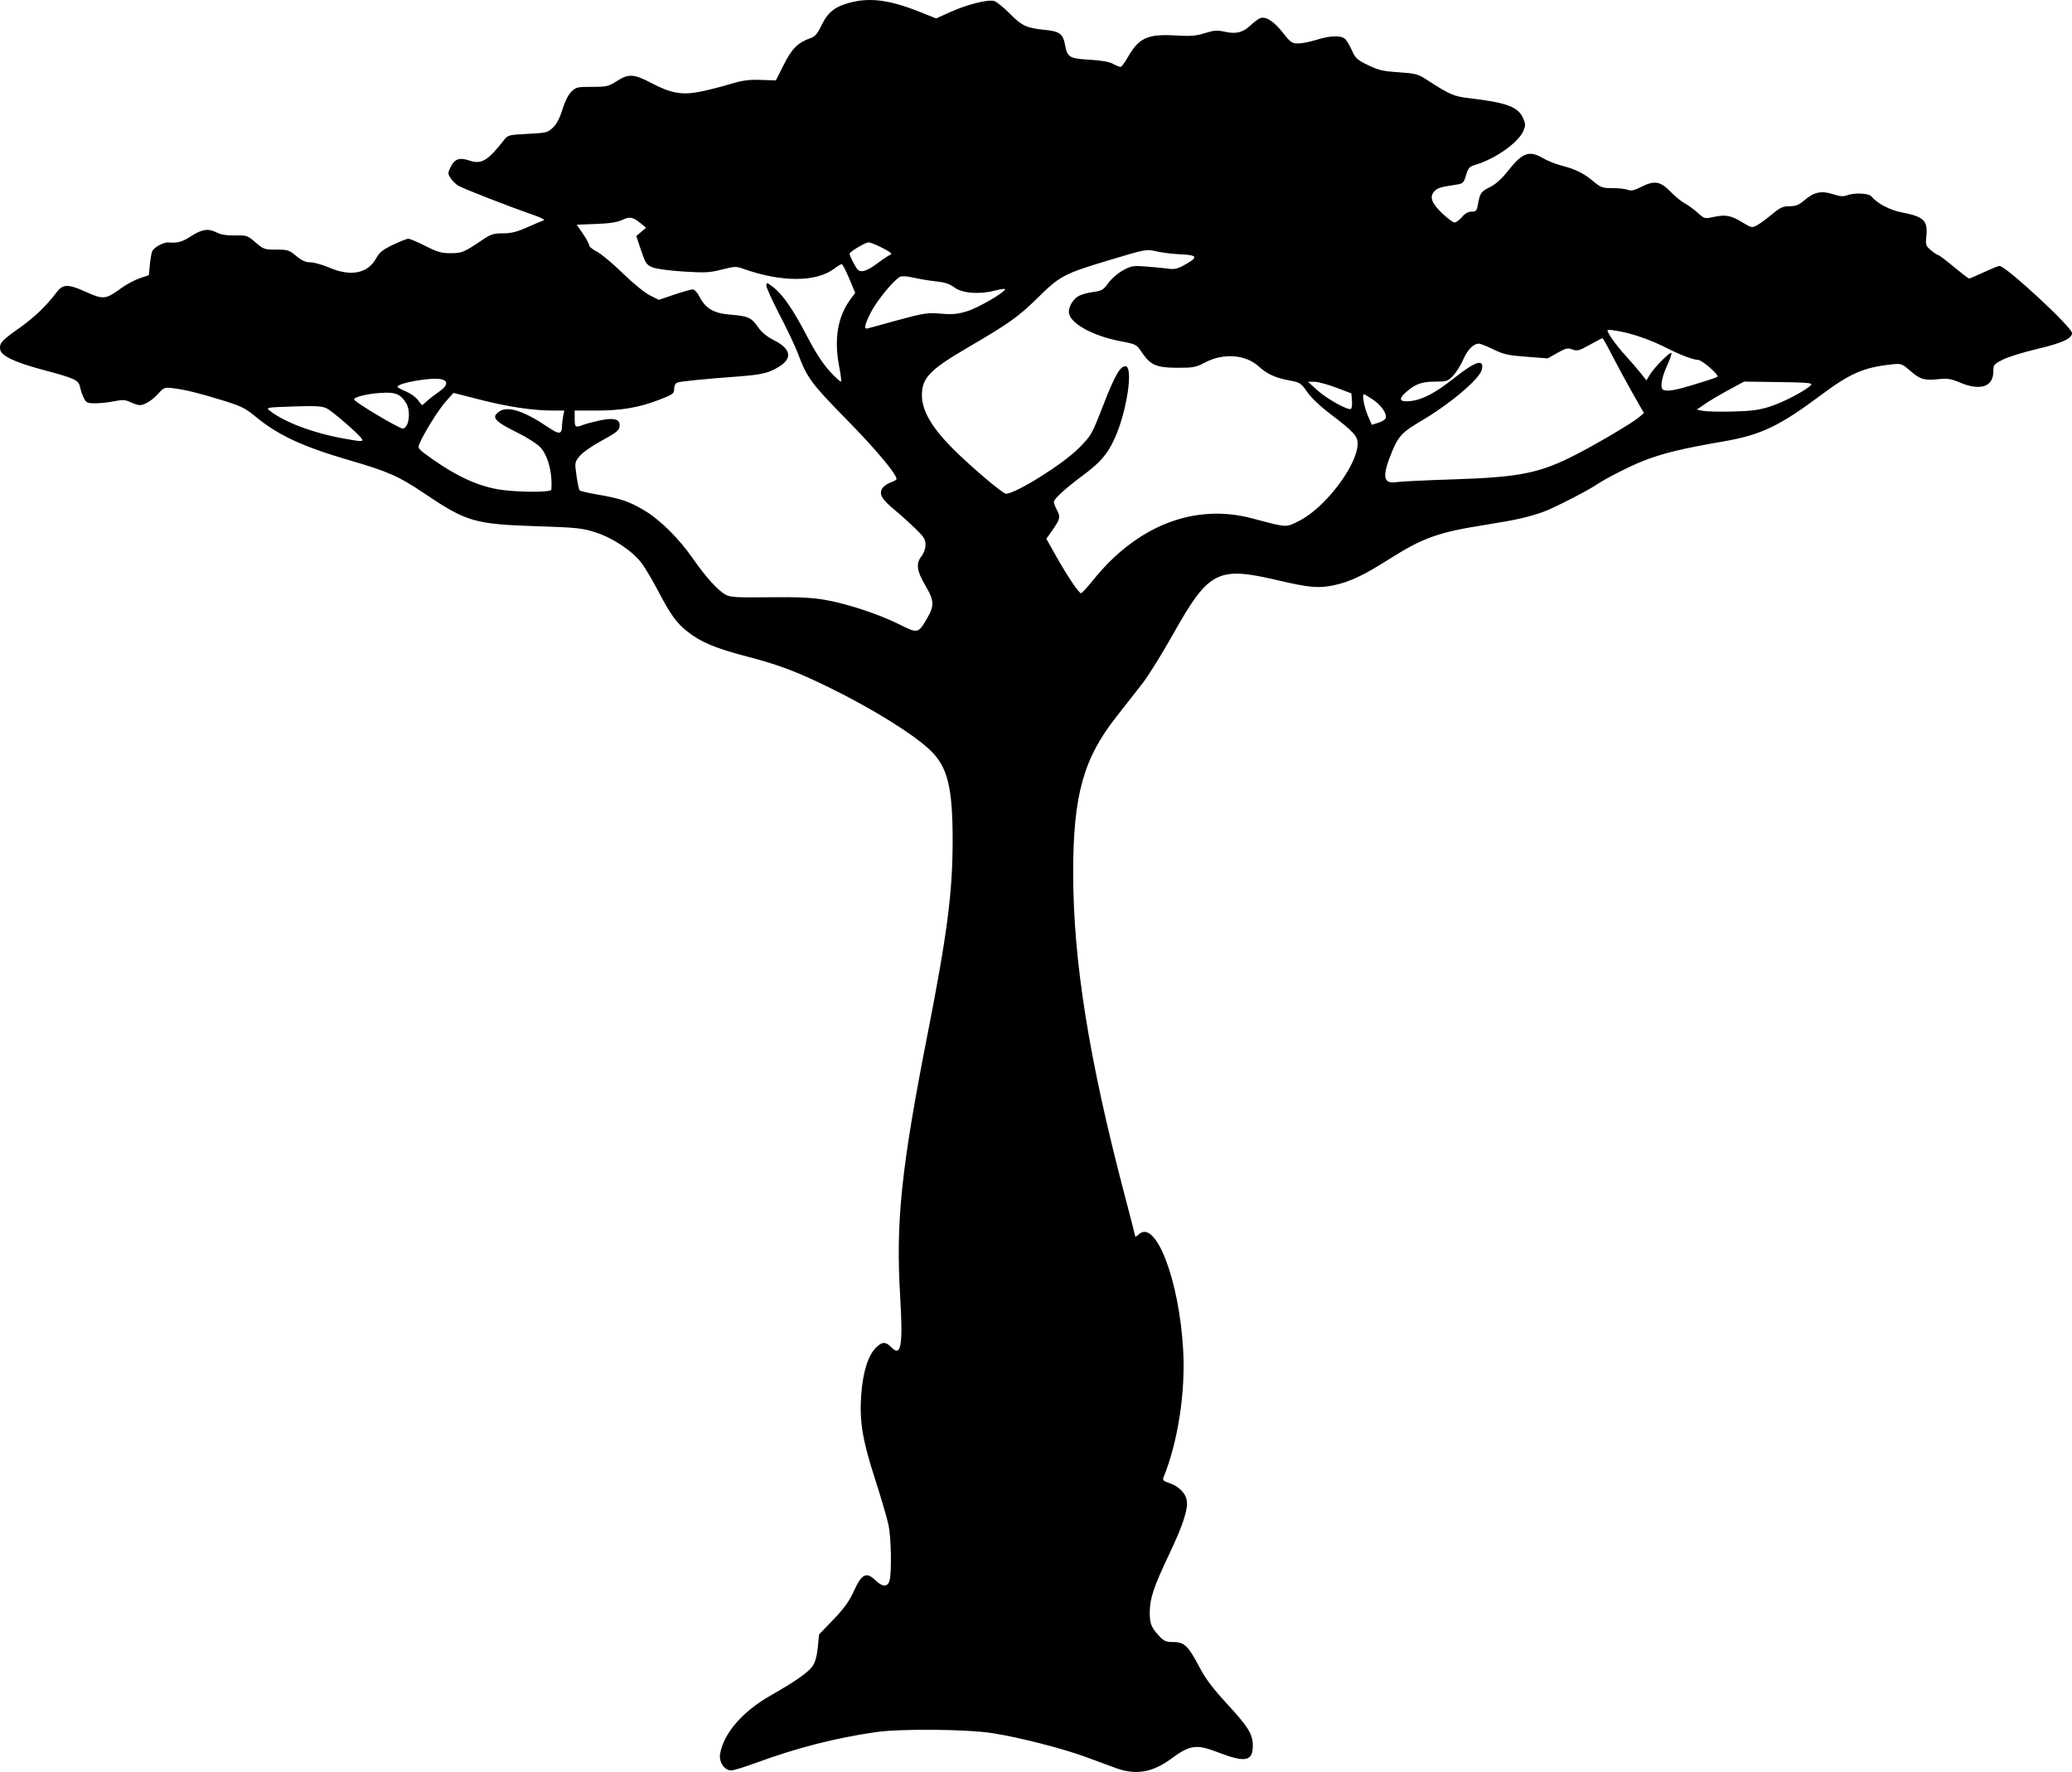
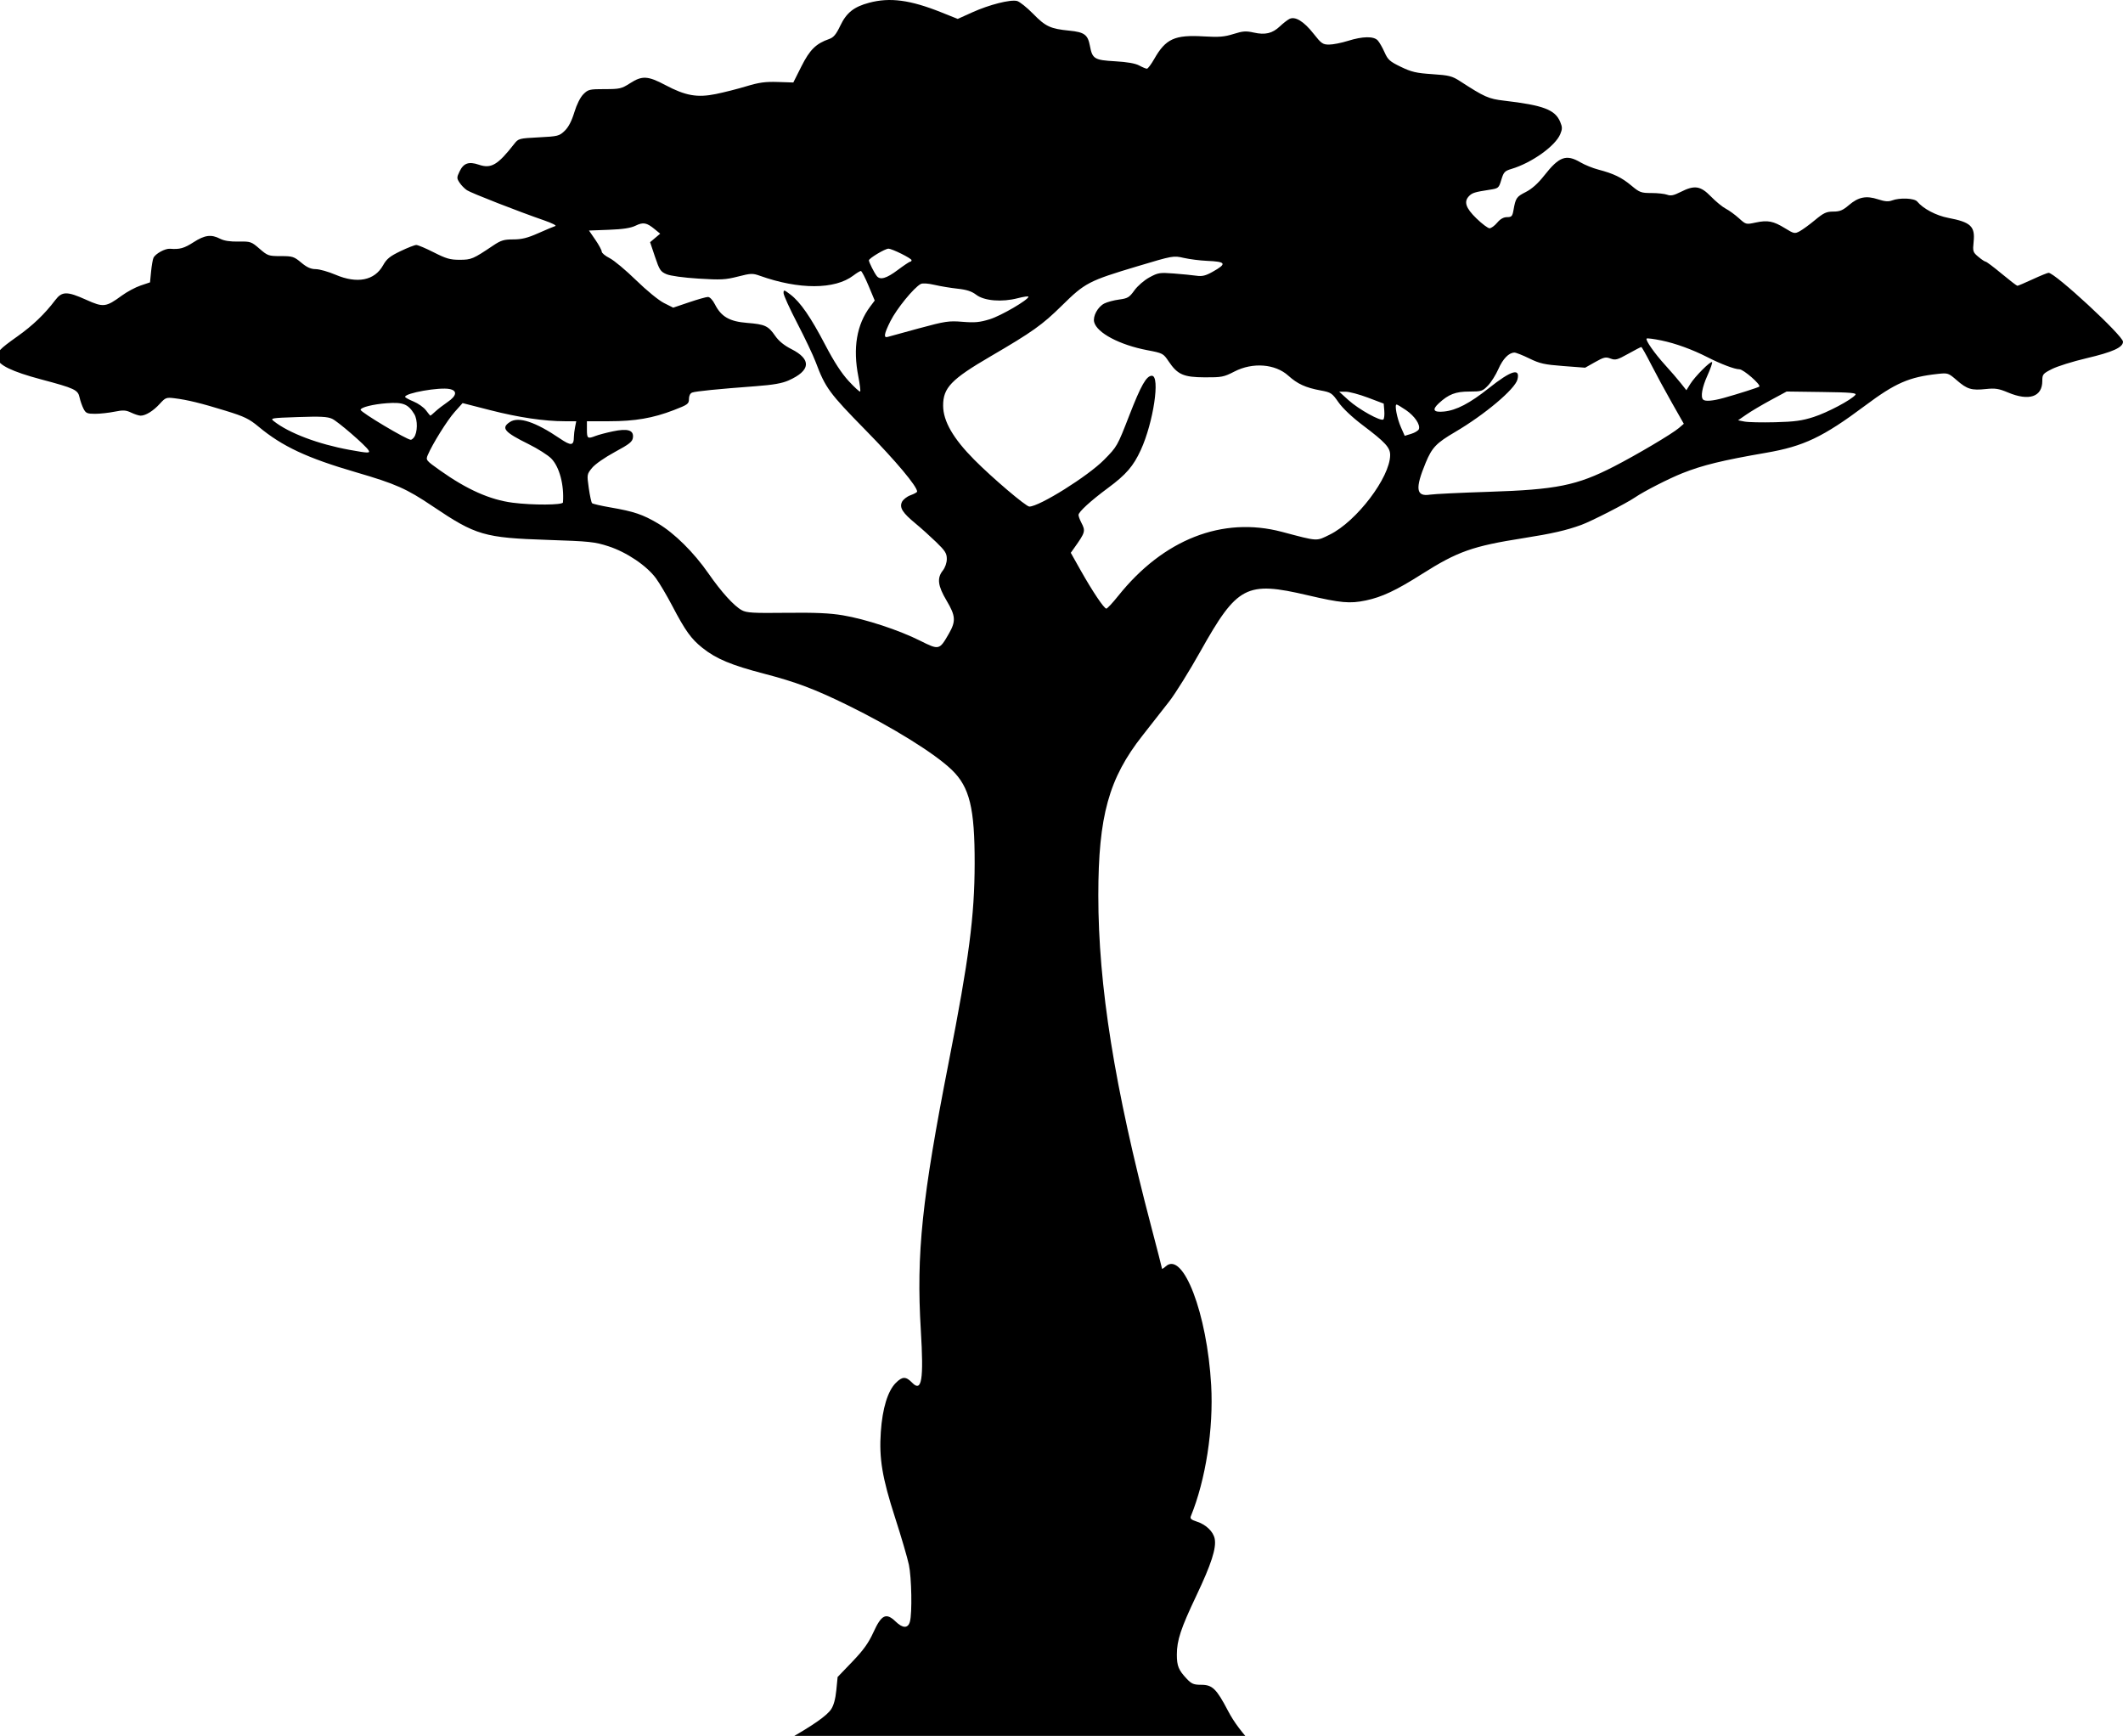
- <svg xmlns="http://www.w3.org/2000/svg" version="1.1" id="svg1" viewBox="0 0 366.653 313.552" preserveAspectRatio="none">
-   <defs id="defs1" />
-   <g id="g1" transform="translate(-0.914287,0.2571421)">
+ <svg xmlns="http://www.w3.org/2000/svg" version="1.1" id="svg1" viewBox="0 0 366.196 299.382" preserveAspectRatio="none" width="366.196" height="299.382">
+   <defs id="defs1">
+     <clipPath clipPathUnits="userSpaceOnUse" id="clipPath2">
+       <rect style="fill:#0b0b0b;fill-opacity:0" id="rect2" width="366.572" height="299.382" x="1.371" y="-0.257" />
+     </clipPath>
+   </defs>
+   <g id="g1" transform="translate(-1.371359,0.2571421)" clip-path="url(#clipPath2)">
    <path style="fill:#000000" d="m 198.287,312.574 c -1.144,-0.42 -3.52,-1.294 -5.28,-1.942 -4.11,-1.513 -11.778,-3.468 -16.48,-4.202 -4.546,-0.71 -16.265,-0.813 -20.64,-0.182 -7.049,1.017 -13.965,2.783 -20.934,5.346 -2.149,0.79 -4.247,1.437 -4.663,1.437 -1.16,0 -2.183,-1.499 -1.96,-2.872 0.593,-3.652 3.975,-7.576 8.972,-10.408 4.317,-2.447 6.678,-4.102 7.423,-5.205 0.445,-0.659 0.754,-1.786 0.902,-3.289 l 0.225,-2.287 2.532,-2.638 c 1.926,-2.006 2.799,-3.223 3.645,-5.08 1.389,-3.047 2.196,-3.431 3.847,-1.831 1.216,1.178 2.119,1.182 2.445,0.009 0.404,-1.452 0.294,-7.597 -0.175,-9.817 -0.254,-1.2 -1.325,-4.855 -2.381,-8.124 -2.226,-6.893 -2.778,-10.211 -2.463,-14.792 0.279,-4.056 1.2,-7.064 2.587,-8.451 1.136,-1.136 1.742,-1.142 2.826,-0.025 1.65,1.699 2.008,-0.477 1.489,-9.068 -0.798,-13.213 0.188,-22.664 4.828,-46.306 3.479,-17.725 4.442,-25.105 4.458,-34.17 0.017,-9.556 -0.862,-13.172 -3.925,-16.139 -2.933,-2.842 -10.245,-7.383 -17.999,-11.179 -5.687,-2.784 -8.891,-3.991 -14.397,-5.425 -5.656,-1.473 -8.259,-2.561 -10.621,-4.441 -1.962,-1.562 -2.969,-2.962 -5.219,-7.261 -0.921,-1.759 -2.182,-3.893 -2.803,-4.741 -1.594,-2.179 -5.074,-4.525 -8.216,-5.538 C 103.95,93.19 103.052,93.096 95.887,92.859 84.872,92.493 83.471,92.084 75.996,87.051 71.493,84.019 69.622,83.189 62.81,81.204 54.347,78.738 50.066,76.737 45.977,73.334 44.344,71.975 43.529,71.58 40.299,70.585 36.055,69.279 33.71,68.705 31.489,68.431 c -1.435,-0.177 -1.575,-0.125 -2.56,0.959 -1.11,1.221 -2.435,2.041 -3.298,2.041 -0.29,0 -1.022,-0.235 -1.627,-0.522 -0.93,-0.441 -1.379,-0.466 -2.902,-0.16 -0.991,0.199 -2.494,0.362 -3.34,0.362 -1.356,0 -1.592,-0.104 -1.988,-0.88 -0.247,-0.484 -0.553,-1.361 -0.68,-1.95 C 14.812,66.976 14.263,66.718 8.462,65.174 3.427,63.834 1.042,62.674 0.929,61.511 0.824,60.427 1.21,60.007 4.367,57.764 c 2.664,-1.892 4.713,-3.855 6.528,-6.252 1.172,-1.549 2.04,-1.557 5.369,-0.055 2.935,1.325 3.384,1.272 6.107,-0.726 0.895,-0.657 2.359,-1.442 3.252,-1.743 l 1.625,-0.548 0.184,-1.864 c 0.101,-1.025 0.286,-2.087 0.41,-2.361 0.322,-0.708 2.011,-1.637 2.852,-1.57 1.675,0.135 2.431,-0.075 4.073,-1.133 1.922,-1.238 3.042,-1.384 4.571,-0.593 0.682,0.352 1.732,0.514 3.173,0.487 2.075,-0.038 2.208,0.007 3.625,1.233 1.406,1.217 1.568,1.273 3.661,1.273 2.034,0 2.286,0.08 3.531,1.12 0.986,0.824 1.65,1.122 2.51,1.129 0.643,0.005 2.174,0.437 3.4,0.96 3.752,1.6 6.742,1.009 8.21,-1.623 0.617,-1.106 1.177,-1.562 2.99,-2.433 1.227,-0.59 2.46,-1.072 2.741,-1.072 0.281,0 1.643,0.576 3.028,1.28 2.124,1.08 2.822,1.279 4.459,1.275 2.02,-0.005 2.29,-0.121 5.797,-2.475 1.314,-0.882 1.837,-1.04 3.446,-1.04 1.462,0 2.457,-0.248 4.337,-1.084 1.342,-0.596 2.655,-1.147 2.917,-1.225 0.262,-0.078 -0.602,-0.514 -1.92,-0.969 -4.409,-1.521 -12.561,-4.704 -13.318,-5.201 -0.412,-0.27 -0.99,-0.858 -1.283,-1.306 -0.498,-0.76 -0.498,-0.891 -0.005,-1.926 0.691,-1.45 1.592,-1.766 3.337,-1.171 2.116,0.721 3.256,0.05 6.095,-3.59 0.723,-0.926 0.832,-0.956 4.229,-1.13 3.312,-0.17 3.537,-0.226 4.471,-1.121 0.661,-0.634 1.207,-1.679 1.666,-3.19 0.414,-1.364 1.029,-2.594 1.563,-3.128 0.826,-0.826 1.052,-0.88 3.677,-0.88 2.599,0 2.909,-0.072 4.389,-1.022 2.068,-1.327 3.054,-1.275 6.066,0.321 3.482,1.845 5.493,2.203 8.717,1.55 1.408,-0.285 3.784,-0.889 5.28,-1.342 2.171,-0.658 3.261,-0.806 5.402,-0.737 l 2.682,0.087 1.399,-2.785 c 1.44,-2.866 2.513,-3.923 4.783,-4.714 0.764,-0.266 1.198,-0.785 1.92,-2.298 1.071,-2.244 2.342,-3.254 4.979,-3.956 3.592,-0.956 7.087,-0.489 12.472,1.666 l 2.806,1.123 2.518,-1.137 c 2.927,-1.321 6.566,-2.244 7.715,-1.955 0.44,0.111 1.693,1.111 2.783,2.222 2.144,2.187 2.974,2.573 6.222,2.893 2.607,0.257 3.202,0.695 3.562,2.62 0.42,2.249 0.768,2.462 4.362,2.664 2.056,0.116 3.465,0.363 4.141,0.728 0.563,0.304 1.162,0.552 1.329,0.552 0.168,0 0.736,-0.756 1.262,-1.68 1.986,-3.488 3.527,-4.19 8.545,-3.891 2.623,0.156 3.546,0.081 5.12,-0.414 1.628,-0.512 2.163,-0.549 3.52,-0.245 1.963,0.44 3.201,0.143 4.491,-1.076 0.534,-0.505 1.261,-1.073 1.615,-1.262 0.995,-0.532 2.502,0.378 4.197,2.536 1.328,1.691 1.588,1.872 2.675,1.872 0.662,0 2.117,-0.286 3.233,-0.636 2.576,-0.808 4.477,-0.834 5.167,-0.072 0.285,0.314 0.809,1.231 1.166,2.038 0.57,1.288 0.912,1.593 2.812,2.51 1.833,0.885 2.661,1.077 5.419,1.261 2.91,0.194 3.419,0.323 4.8,1.217 4.231,2.74 4.915,3.042 7.579,3.353 6.783,0.791 8.808,1.556 9.686,3.657 0.382,0.913 0.383,1.229 0.008,2.127 -0.855,2.045 -4.926,4.946 -8.402,5.986 -1.177,0.352 -1.361,0.548 -1.76,1.873 -0.435,1.446 -0.483,1.486 -2.046,1.726 -2.499,0.385 -2.96,0.525 -3.498,1.063 -0.969,0.969 -0.613,2.073 1.251,3.879 0.964,0.934 1.982,1.698 2.261,1.698 0.279,0 0.871,-0.432 1.315,-0.96 0.543,-0.646 1.101,-0.96 1.704,-0.96 0.784,0 0.922,-0.15 1.109,-1.2 0.373,-2.107 0.516,-2.318 2.12,-3.131 1.054,-0.534 2.104,-1.472 3.177,-2.837 2.59,-3.296 3.783,-3.729 6.264,-2.275 0.748,0.438 2.128,0.997 3.068,1.242 2.643,0.689 4.04,1.364 5.705,2.759 1.418,1.187 1.677,1.283 3.467,1.283 1.064,0 2.286,0.134 2.715,0.297 0.603,0.229 1.131,0.12 2.315,-0.48 2.405,-1.218 3.427,-1.064 5.229,0.785 0.837,0.859 1.988,1.803 2.558,2.098 0.57,0.295 1.588,1.034 2.262,1.643 1.216,1.099 1.236,1.104 2.893,0.748 2.084,-0.447 3.046,-0.259 5.08,0.993 1.52,0.935 1.659,0.964 2.506,0.513 0.493,-0.263 1.688,-1.134 2.655,-1.937 1.493,-1.24 1.968,-1.46 3.149,-1.46 1.126,0 1.639,-0.212 2.694,-1.115 1.641,-1.404 2.975,-1.67 5.021,-1.001 1.166,0.381 1.797,0.432 2.418,0.196 1.332,-0.506 3.857,-0.398 4.342,0.187 1.029,1.24 3.273,2.423 5.344,2.818 3.884,0.74 4.655,1.456 4.392,4.077 -0.173,1.72 -0.136,1.84 0.815,2.64 0.548,0.461 1.114,0.838 1.259,0.838 0.145,0 1.389,0.936 2.765,2.08 1.376,1.144 2.594,2.08 2.708,2.08 0.113,0 1.297,-0.504 2.63,-1.12 1.333,-0.616 2.569,-1.12 2.746,-1.12 1.117,0 12.84,10.848 12.84,11.882 0,0.986 -1.772,1.788 -6.301,2.852 -2.339,0.55 -5.01,1.383 -5.936,1.852 -1.587,0.804 -1.683,0.923 -1.683,2.071 0,2.739 -2.292,3.509 -5.913,1.985 -1.588,-0.668 -2.201,-0.765 -3.8,-0.598 -2.509,0.262 -3.242,0.043 -5.03,-1.505 -1.462,-1.265 -1.541,-1.292 -3.297,-1.101 -4.942,0.537 -7.306,1.569 -12.518,5.464 -7.278,5.438 -10.587,7.014 -17.087,8.137 -7.531,1.3 -10.942,2.132 -14.441,3.522 -2.335,0.928 -6.612,3.113 -8.154,4.166 -1.515,1.035 -7.523,4.112 -9.28,4.753 -2.57,0.937 -5.061,1.507 -9.92,2.27 -8.83,1.387 -11.409,2.299 -17.6,6.222 -4.438,2.813 -6.881,3.961 -9.659,4.54 -2.741,0.571 -4.319,0.429 -10.021,-0.903 -10.59,-2.475 -12.131,-1.667 -18.509,9.698 -1.89,3.367 -4.288,7.222 -5.331,8.567 -1.042,1.345 -3.127,4.007 -4.634,5.916 -5.825,7.384 -7.631,13.904 -7.634,27.569 -0.004,15.573 2.786,33.053 9.107,57.065 1.034,3.93 1.881,7.228 1.881,7.33 0,0.101 0.292,-0.08 0.65,-0.404 2.986,-2.702 7.13,8.144 7.828,20.489 0.424,7.505 -0.945,16.338 -3.506,22.608 -0.166,0.407 0.065,0.618 1.006,0.919 1.61,0.515 2.877,1.733 3.113,2.993 0.3,1.599 -0.597,4.374 -3.159,9.768 -2.689,5.661 -3.373,7.728 -3.373,10.191 0,1.95 0.298,2.678 1.701,4.161 0.842,0.89 1.204,1.04 2.509,1.04 1.913,0 2.625,0.692 4.608,4.48 1.043,1.993 2.33,3.703 4.815,6.4 3.804,4.129 4.608,5.429 4.608,7.458 0,2.774 -1.325,3.035 -6.084,1.2 -3.896,-1.502 -5.009,-1.358 -8.323,1.082 -3.378,2.487 -6.298,2.971 -9.913,1.643 z M 165.041,109.031 c 1.234,-2.147 1.172,-3.069 -0.387,-5.692 -1.518,-2.555 -1.69,-3.884 -0.669,-5.182 0.421,-0.535 0.702,-1.344 0.702,-2.021 0,-0.954 -0.285,-1.404 -1.849,-2.917 -1.017,-0.984 -2.606,-2.413 -3.53,-3.175 -2.258,-1.862 -2.814,-2.736 -2.366,-3.719 0.19,-0.418 0.859,-0.945 1.485,-1.171 0.627,-0.227 1.14,-0.511 1.14,-0.631 0,-0.896 -3.66,-5.261 -8.83,-10.532 -6.353,-6.477 -6.991,-7.346 -8.677,-11.827 -0.433,-1.149 -1.854,-4.144 -3.16,-6.656 -1.305,-2.512 -2.373,-4.86 -2.373,-5.218 0,-0.612 0.073,-0.596 1.178,0.244 1.718,1.308 3.501,3.886 6.015,8.7 1.515,2.901 2.802,4.885 4.041,6.227 1,1.083 1.891,1.897 1.98,1.809 0.089,-0.088 -0.05,-1.24 -0.31,-2.56 -0.975,-4.952 -0.296,-8.979 2.035,-12.088 l 0.786,-1.048 -1.063,-2.543 c -0.585,-1.399 -1.18,-2.547 -1.324,-2.552 -0.144,-0.004 -0.73,0.349 -1.302,0.786 -3.186,2.43 -9.38,2.445 -16.118,0.04 -1.253,-0.447 -1.556,-0.437 -3.798,0.137 -2.15,0.55 -2.949,0.591 -6.798,0.351 -2.58,-0.161 -4.829,-0.471 -5.506,-0.757 -1.033,-0.437 -1.227,-0.73 -1.99,-3.004 l -0.846,-2.52 0.87,-0.733 0.87,-0.733 -0.96,-0.788 c -1.377,-1.13 -1.967,-1.235 -3.299,-0.587 -0.838,0.407 -2.177,0.611 -4.603,0.702 l -3.421,0.128 1.101,1.601 c 0.606,0.881 1.101,1.798 1.101,2.039 0,0.241 0.612,0.745 1.36,1.12 0.748,0.375 2.8,2.088 4.56,3.806 1.806,1.762 3.898,3.475 4.803,3.93 l 1.603,0.807 2.717,-0.919 c 1.495,-0.506 2.966,-0.922 3.271,-0.926 0.326,-0.004 0.818,0.512 1.197,1.255 1.096,2.149 2.518,2.973 5.55,3.216 3.105,0.249 3.653,0.502 4.865,2.25 0.606,0.875 1.546,1.643 2.765,2.258 3.535,1.785 3.364,3.725 -0.477,5.424 -1.112,0.492 -2.667,0.765 -5.596,0.983 -6.552,0.489 -10.436,0.877 -11.025,1.104 -0.341,0.131 -0.551,0.555 -0.551,1.114 0,0.834 -0.198,0.979 -2.619,1.912 -3.598,1.387 -6.682,1.917 -11.169,1.917 h -3.812 v 1.44 c 0,1.545 0.114,1.627 1.499,1.092 0.495,-0.192 1.816,-0.542 2.935,-0.779 2.587,-0.548 3.654,-0.231 3.507,1.042 -0.086,0.742 -0.561,1.123 -3.137,2.518 -1.748,0.946 -3.414,2.111 -3.927,2.745 -0.881,1.088 -0.888,1.131 -0.555,3.475 0.185,1.305 0.44,2.475 0.567,2.599 0.127,0.124 1.543,0.452 3.148,0.729 4.09,0.706 5.583,1.208 8.22,2.767 2.827,1.671 6.193,5.002 8.699,8.611 2.226,3.206 4.402,5.607 5.753,6.348 0.832,0.456 1.927,0.521 7.69,0.453 4.988,-0.058 7.504,0.053 9.76,0.433 3.92,0.66 9.654,2.544 13.291,4.366 3.305,1.656 3.347,1.646 4.983,-1.2 z m 29.199,-6.501 c 7.795,-9.77 18.014,-13.772 28.246,-11.062 6.311,1.671 5.884,1.647 8.251,0.481 4.628,-2.278 10.394,-9.865 10.422,-13.714 0.01,-1.302 -0.823,-2.209 -4.742,-5.166 -1.822,-1.374 -3.451,-2.916 -4.172,-3.947 -1.116,-1.597 -1.289,-1.711 -3.09,-2.043 -2.578,-0.475 -3.985,-1.119 -5.571,-2.552 -2.249,-2.032 -6.136,-2.331 -9.271,-0.715 -1.845,0.951 -2.204,1.022 -5.129,1.008 -3.674,-0.017 -4.699,-0.47 -6.24,-2.761 -0.92,-1.367 -1.008,-1.413 -3.68,-1.921 -4.768,-0.907 -8.693,-2.986 -9.162,-4.851 -0.253,-1.008 0.624,-2.618 1.739,-3.195 0.497,-0.257 1.652,-0.567 2.565,-0.688 1.484,-0.197 1.765,-0.366 2.639,-1.583 0.549,-0.765 1.682,-1.745 2.583,-2.236 1.495,-0.814 1.782,-0.86 4.211,-0.674 1.433,0.11 3.182,0.282 3.886,0.383 1.014,0.145 1.595,0.007 2.797,-0.667 2.529,-1.417 2.355,-1.758 -0.966,-1.897 -1.183,-0.05 -2.974,-0.277 -3.98,-0.504 -1.818,-0.411 -1.864,-0.403 -8,1.436 -8.428,2.526 -9.042,2.845 -13.051,6.795 -3.372,3.322 -5.081,4.538 -12.306,8.753 -6.776,3.954 -8.181,5.417 -8.167,8.508 0.012,2.666 1.731,5.648 5.368,9.311 3.13,3.152 8.925,8.08 9.502,8.08 1.728,0 10.113,-5.246 12.894,-8.068 2.255,-2.288 2.274,-2.322 4.352,-7.666 2.023,-5.201 2.948,-6.826 3.89,-6.826 1.469,0 0.265,8.061 -1.912,12.806 -1.273,2.775 -2.534,4.237 -5.62,6.519 -3.005,2.222 -5.12,4.154 -5.12,4.679 0,0.221 0.215,0.815 0.478,1.319 0.762,1.462 0.704,1.669 -1.226,4.383 l -0.588,0.827 1.673,2.973 c 2.057,3.655 4.067,6.653 4.461,6.653 0.162,0 1.078,-0.981 2.035,-2.181 z M 98.477,86.391 c 0.223,-3 -0.609,-6.13 -2.011,-7.563 -0.575,-0.588 -2.344,-1.711 -3.931,-2.495 -4.194,-2.072 -4.786,-2.777 -3.202,-3.814 1.487,-0.974 4.387,-0.017 8.593,2.835 1.97,1.336 2.426,1.283 2.437,-0.282 0.003,-0.374 0.095,-1.13 0.205,-1.68 l 0.2,-1 h -1.973 c -3.544,0 -7.973,-0.657 -12.846,-1.904 l -4.786,-1.225 -1.358,1.519 c -1.284,1.436 -3.842,5.533 -4.651,7.447 -0.361,0.855 -0.308,0.921 2.101,2.632 4.669,3.315 8.625,5.074 12.552,5.582 3.444,0.445 8.635,0.415 8.67,-0.05 z M 258.127,84.566 c 11.699,-0.374 15.243,-1.088 21.6,-4.351 3.934,-2.019 10.074,-5.654 11.229,-6.648 l 0.856,-0.736 -2.078,-3.66 c -1.143,-2.013 -2.755,-4.992 -3.584,-6.62 -0.828,-1.628 -1.581,-2.96 -1.673,-2.96 -0.092,0 -1.11,0.528 -2.264,1.173 -1.868,1.045 -2.201,1.134 -3.044,0.816 -0.83,-0.313 -1.158,-0.238 -2.662,0.611 l -1.716,0.968 -3.772,-0.287 c -3.252,-0.248 -4.058,-0.427 -5.847,-1.304 -1.141,-0.559 -2.297,-1.016 -2.569,-1.016 -0.956,0 -1.999,1.067 -2.778,2.844 -0.433,0.988 -1.237,2.264 -1.786,2.836 -0.941,0.98 -1.127,1.04 -3.255,1.041 -2.335,0.001 -3.539,0.465 -5.217,2.008 -1.233,1.134 -0.947,1.614 0.856,1.441 2.142,-0.206 4.453,-1.409 7.771,-4.044 3.842,-3.052 5.436,-3.534 4.922,-1.488 -0.415,1.654 -5.64,6.056 -10.749,9.056 -3.26,1.914 -3.988,2.676 -5.085,5.318 -1.852,4.461 -1.658,5.871 0.752,5.489 0.711,-0.113 5.253,-0.332 10.093,-0.487 z M 64.943,77.405 c -0.503,-0.838 -5.281,-4.971 -6.279,-5.432 -0.809,-0.374 -2.012,-0.435 -5.885,-0.302 -4.719,0.162 -4.846,0.184 -4.152,0.73 2.594,2.04 7.614,3.938 13.027,4.925 3.238,0.59 3.602,0.599 3.29,0.079 z m 7.822,-2.214 c 0.647,-0.82 0.682,-3.017 0.063,-4.034 -1.05,-1.727 -1.933,-2.078 -4.713,-1.875 -2.397,0.176 -4.552,0.716 -4.544,1.14 0.008,0.425 7.959,5.169 8.665,5.169 0.117,0 0.355,-0.18 0.529,-0.4 z M 246.109,73.762 c 0.292,-0.76 -0.709,-2.25 -2.2,-3.276 -0.779,-0.536 -1.518,-0.975 -1.642,-0.975 -0.385,0 0.074,2.39 0.755,3.928 l 0.65,1.469 1.132,-0.347 c 0.623,-0.191 1.21,-0.551 1.305,-0.799 z m 68.107,-2.107 c 2.383,-0.768 6.462,-2.928 7.189,-3.806 0.282,-0.341 -0.78,-0.433 -5.755,-0.5 l -6.1,-0.083 -2.751,1.485 c -1.513,0.817 -3.399,1.934 -4.191,2.482 l -1.44,0.997 1.12,0.22 c 0.616,0.121 2.992,0.172 5.28,0.114 3.364,-0.086 4.637,-0.26 6.649,-0.908 z m -74.067,-1.062 -0.102,-1.242 -2.72,-1.028 c -1.496,-0.565 -3.224,-1.027 -3.84,-1.026 l -1.12,0.002 1.6,1.45 c 1.764,1.599 5.61,3.729 6.022,3.336 0.144,-0.137 0.216,-0.809 0.16,-1.492 z m -163.682,0.118 c 0.423,-0.396 1.366,-1.125 2.095,-1.621 1.601,-1.088 1.74,-1.976 0.351,-2.254 -1.764,-0.353 -7.669,0.69 -7.665,1.354 6.59e-4,0.111 0.658,0.471 1.46,0.801 0.802,0.33 1.765,1.014 2.139,1.52 0.374,0.506 0.719,0.92 0.765,0.92 0.047,0 0.431,-0.324 0.854,-0.72 z M 298.718,68.368 c 2.422,-0.674 5.935,-1.794 6.109,-1.947 0.348,-0.306 -2.728,-2.99 -3.427,-2.99 -0.812,0 -3.193,-0.901 -5.513,-2.085 -2.599,-1.327 -5.495,-2.38 -7.929,-2.883 -1.317,-0.272 -2.469,-0.42 -2.559,-0.33 -0.252,0.252 1.382,2.582 3.231,4.609 0.911,0.999 2.1,2.375 2.642,3.059 l 0.985,1.243 0.676,-1.087 c 0.801,-1.288 3.508,-4 3.751,-3.757 0.093,0.093 -0.264,1.125 -0.793,2.293 -0.915,2.017 -1.217,3.697 -0.75,4.164 0.35,0.35 1.657,0.244 3.577,-0.29 z M 159.875,56.373 c 4.563,-1.234 5.149,-1.322 7.53,-1.129 2.116,0.172 2.966,0.091 4.705,-0.446 1.938,-0.599 6.657,-3.351 6.657,-3.882 0,-0.123 -0.828,-0.007 -1.84,0.257 -2.723,0.712 -5.783,0.462 -7.155,-0.584 -0.794,-0.605 -1.656,-0.888 -3.218,-1.055 -1.173,-0.125 -2.968,-0.422 -3.989,-0.66 -1.13,-0.263 -2.061,-0.322 -2.379,-0.152 -1.191,0.637 -4.159,4.279 -5.227,6.412 -1.111,2.221 -1.227,2.963 -0.421,2.702 0.214,-0.069 2.616,-0.728 5.338,-1.465 z m -3.661,-10.058 c 1.053,-0.79 2.022,-1.438 2.154,-1.44 0.132,-0.002 0.24,-0.117 0.24,-0.257 0,-0.314 -3.363,-1.987 -3.994,-1.987 -0.58,0 -3.366,1.667 -3.366,2.014 0,0.32 0.926,2.164 1.359,2.706 0.582,0.729 1.672,0.416 3.607,-1.037 z" id="path1" />
  </g>
</svg>
